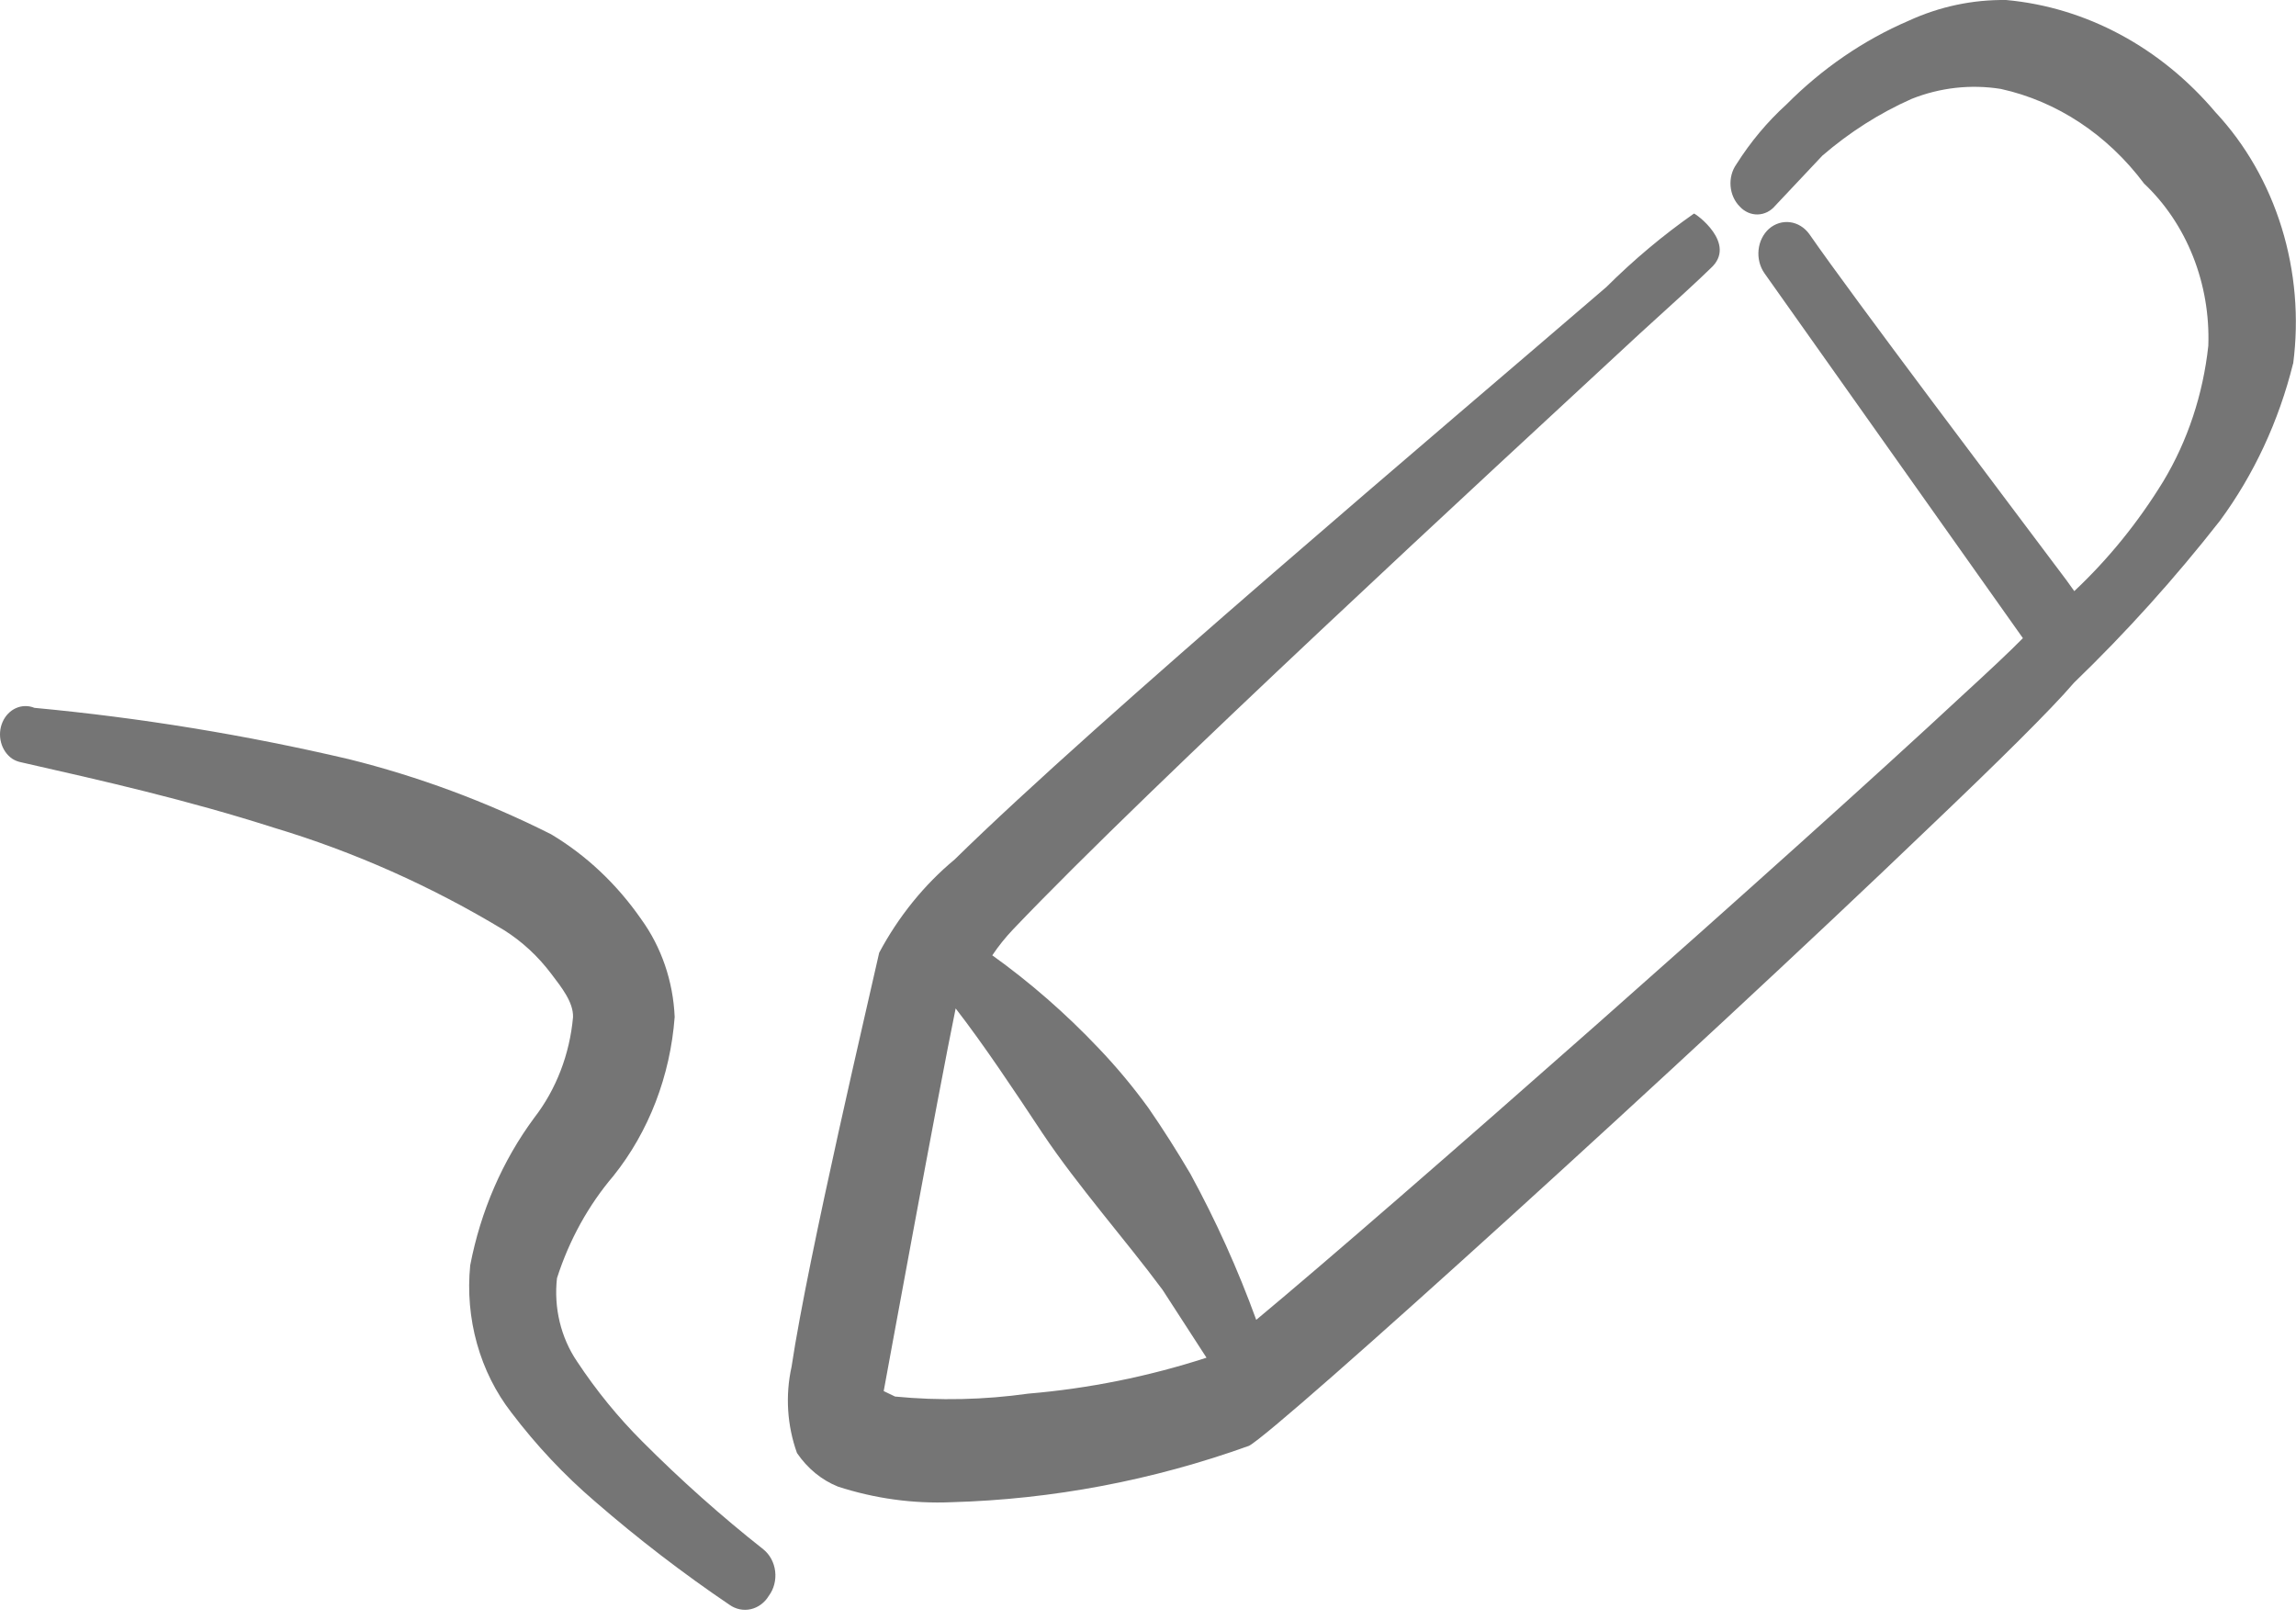
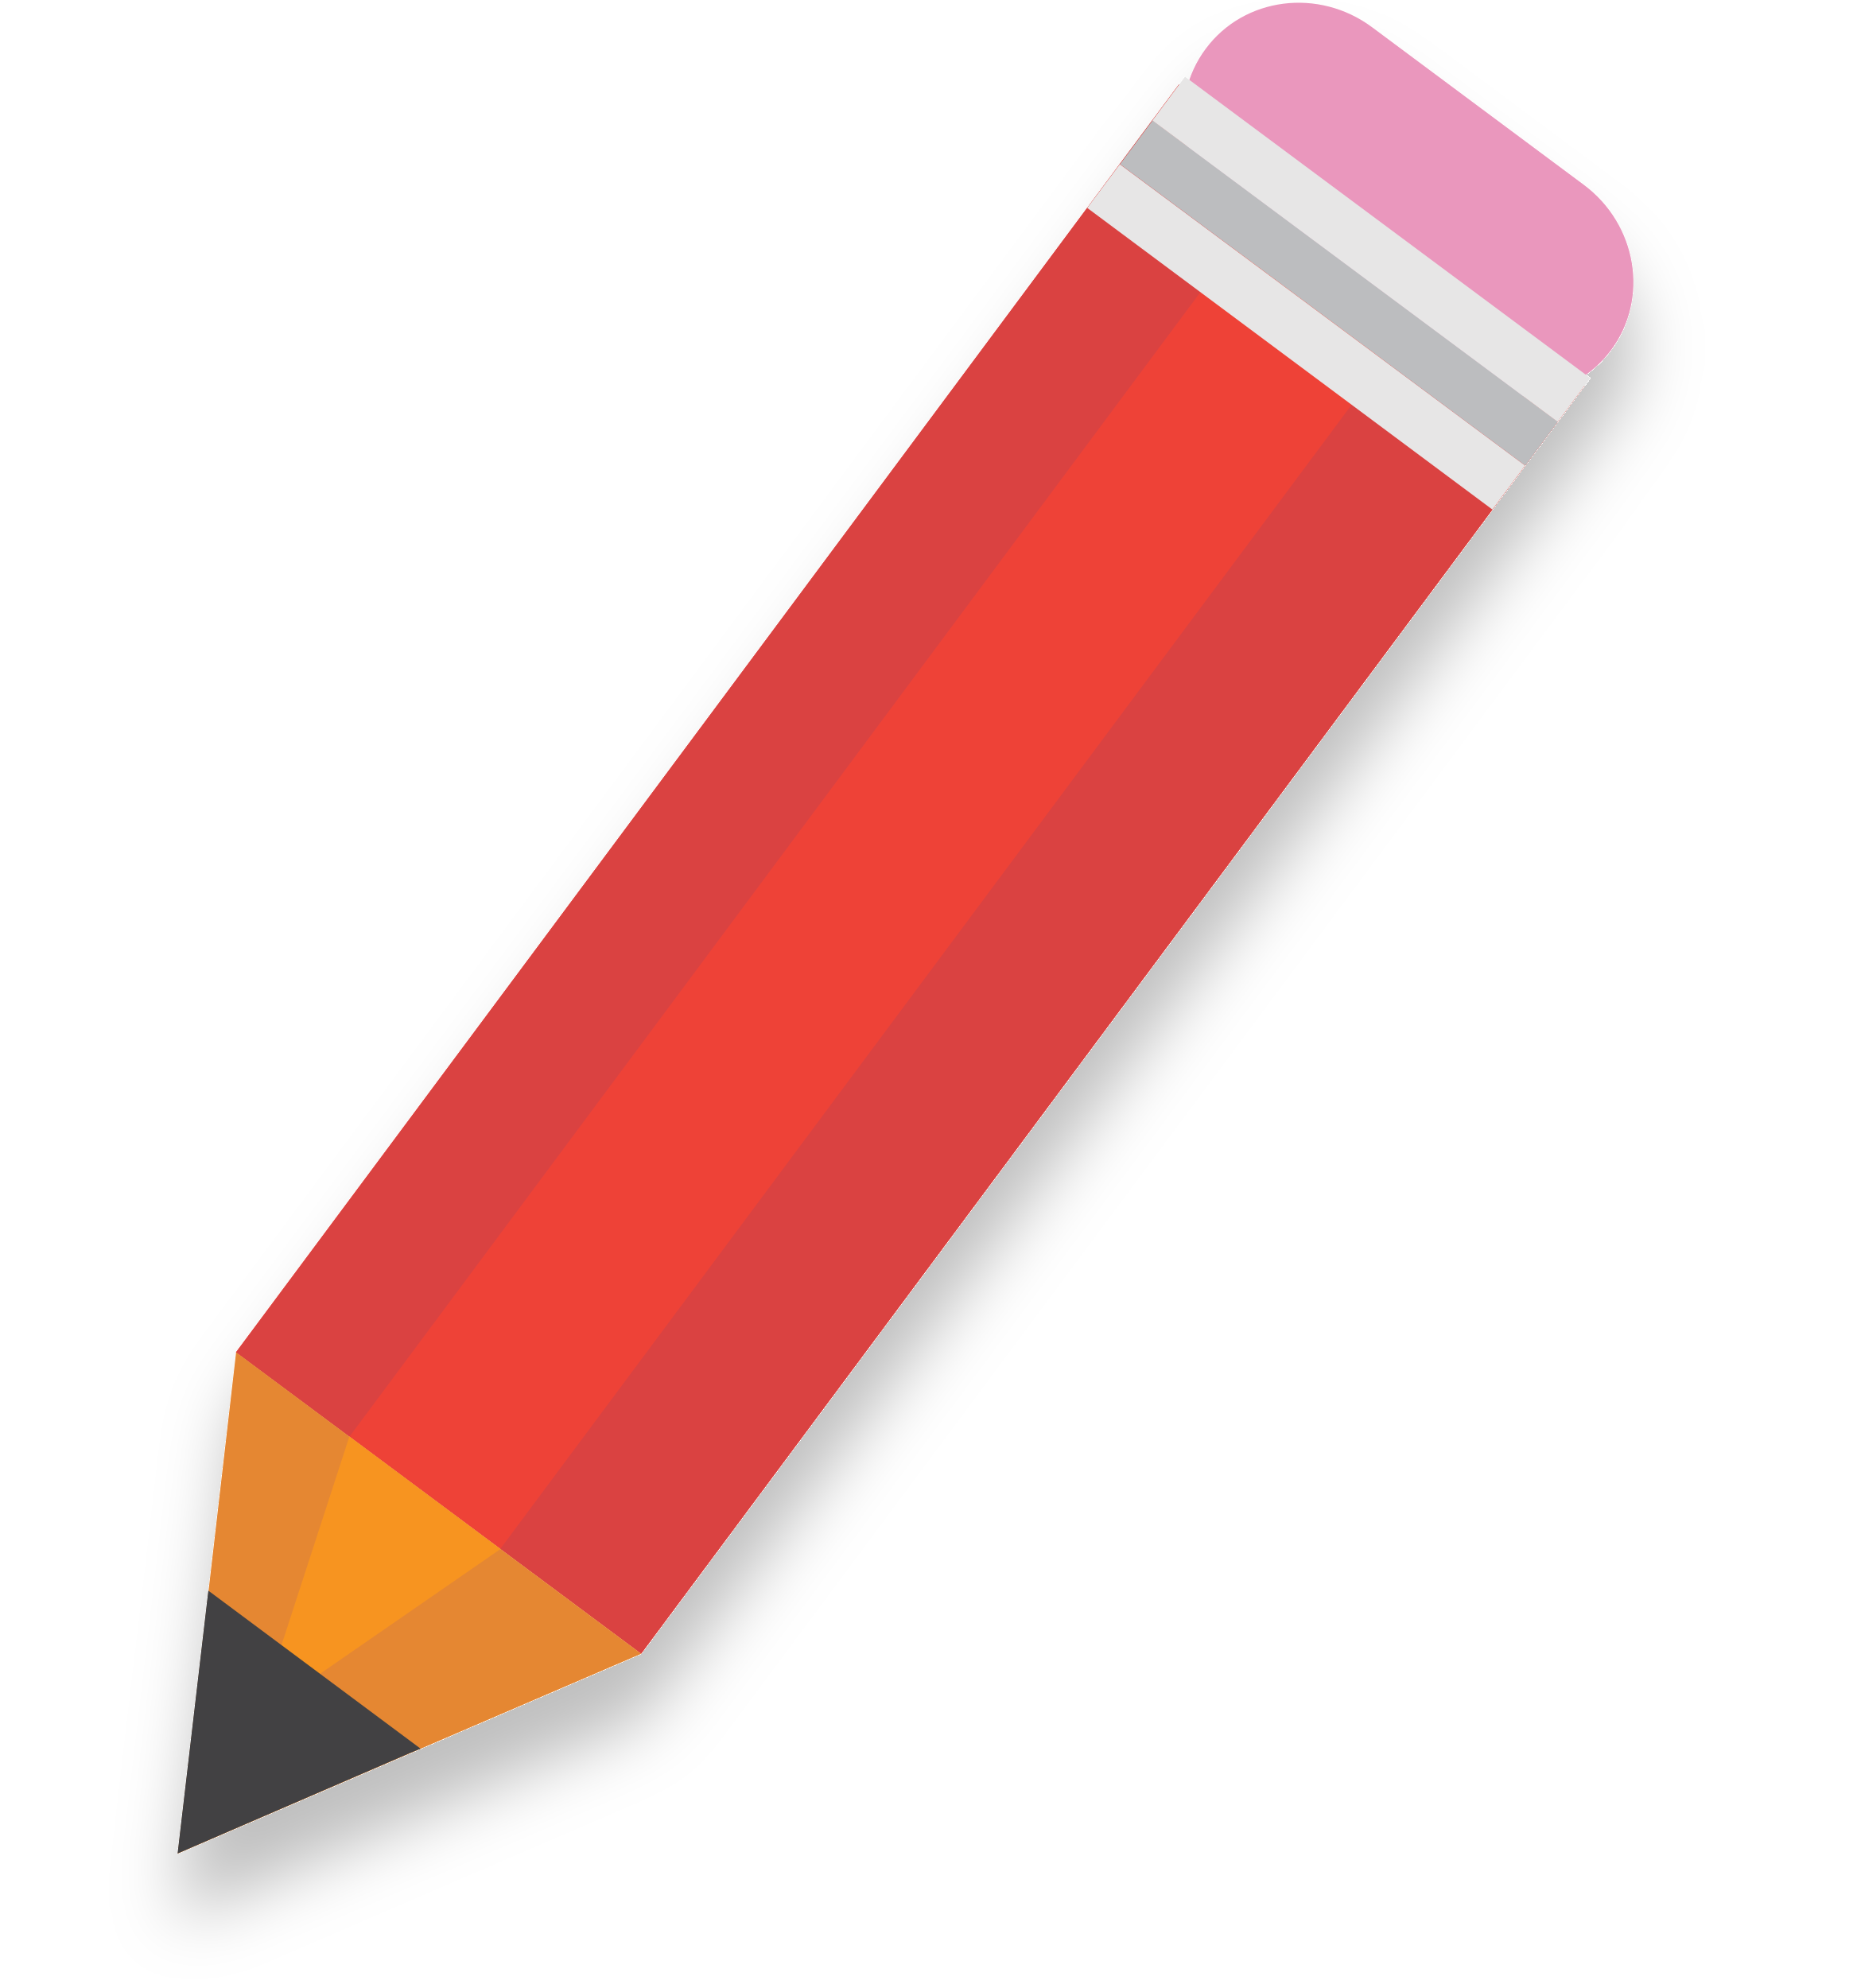
- <svg xmlns="http://www.w3.org/2000/svg" width="163" height="115" viewBox="0 0 163 115" fill="none">
-   <path fill-rule="evenodd" clip-rule="evenodd" d="M162.8 25.811C163.221 22.573 162.941 19.267 161.983 16.165C161.025 13.063 159.417 10.255 157.29 7.975C153.396 3.363 148.101 0.521 142.439 0.002C140.056 -0.036 137.692 0.465 135.494 1.476C132.297 2.85 129.357 4.865 126.82 7.42C125.47 8.647 124.277 10.071 123.275 11.656C122.963 12.096 122.814 12.653 122.859 13.213C122.904 13.773 123.139 14.294 123.517 14.67C123.685 14.852 123.885 14.994 124.103 15.09C124.321 15.185 124.555 15.231 124.789 15.225C125.023 15.219 125.253 15.16 125.467 15.054C125.68 14.947 125.871 14.794 126.03 14.603L129.376 11.049C131.307 9.385 133.439 8.029 135.711 7.021C137.735 6.216 139.909 5.973 142.043 6.313C146.023 7.186 149.616 9.559 152.212 13.029C153.71 14.441 154.899 16.213 155.69 18.209C156.481 20.205 156.852 22.372 156.775 24.547C156.401 28 155.309 31.299 153.575 34.178C151.797 37.081 149.672 39.701 147.259 41.967L146.72 41.214C142.254 35.255 131.606 21.172 128.449 16.619C128.111 16.151 127.622 15.85 127.088 15.778C126.553 15.707 126.016 15.872 125.592 16.238C125.175 16.61 124.907 17.151 124.846 17.743C124.785 18.334 124.935 18.93 125.266 19.402L143.612 45.306C142.668 46.267 141.172 47.669 139.299 49.385C127.169 60.675 98.941 85.592 89.184 93.703C87.879 90.112 86.314 86.644 84.505 83.331C83.58 81.757 82.548 80.131 81.524 78.651C80.433 77.149 79.25 75.732 77.986 74.409C75.662 71.957 73.138 69.752 70.445 67.823C70.891 67.161 71.382 66.549 71.918 65.986C81.767 55.651 105.487 33.808 116.397 23.699C118.846 21.482 120.619 19.859 121.44 19.051C123.39 17.301 120.336 15.13 120.259 15.163C118.058 16.705 115.978 18.45 114.041 20.378C102.495 30.316 77.926 51.052 67.771 61.021C65.614 62.813 63.791 65.062 62.416 67.639C61.828 70.325 57.37 89.183 56.195 97.036C55.744 99.067 55.879 101.202 56.58 103.157C57.321 104.247 58.328 105.077 59.488 105.542C62.104 106.392 64.825 106.766 67.544 106.65C74.726 106.449 81.84 105.101 88.665 102.649C90.655 101.624 120.177 74.854 136.873 58.829C141.808 54.13 145.615 50.373 147.242 48.468C150.934 44.907 154.396 41.064 157.604 36.965C160.013 33.693 161.78 29.895 162.792 25.815M63.545 99.149L62.737 98.761C62.737 98.761 66.661 77.315 67.845 71.594C69.846 74.179 71.987 77.397 74.043 80.504C75.299 82.378 76.707 84.184 78.255 86.128C79.802 88.072 81.15 89.707 82.535 91.574L85.654 96.391C81.53 97.727 77.285 98.581 73 98.942C69.866 99.382 66.695 99.455 63.545 99.149ZM54.199 110.001C51.202 107.637 48.332 105.08 45.604 102.344C43.886 100.63 42.331 98.723 40.964 96.655C39.816 94.961 39.306 92.841 39.542 90.743C40.41 88.038 41.776 85.564 43.552 83.48C46.06 80.345 47.584 76.388 47.897 72.2C47.789 69.673 46.96 67.245 45.528 65.269C43.8 62.774 41.614 60.714 39.118 59.226C34.51 56.91 29.703 55.125 24.772 53.899C17.401 52.172 9.942 50.954 2.443 50.254C2.02 50.08 1.555 50.087 1.137 50.272C0.719 50.458 0.379 50.809 0.183 51.258C-0.014 51.707 -0.053 52.221 0.072 52.703C0.197 53.184 0.479 53.597 0.862 53.863C1.067 53.994 1.288 54.081 1.526 54.125C7.392 55.455 13.258 56.785 19.447 58.764C25.128 60.47 30.612 62.911 35.786 66.037C37.059 66.839 38.188 67.882 39.126 69.124C39.888 70.125 40.704 71.153 40.682 72.202C40.446 74.849 39.484 77.348 37.925 79.36C35.679 82.394 34.121 85.984 33.382 89.831C33.195 91.699 33.359 93.593 33.862 95.392C34.365 97.192 35.197 98.858 36.306 100.286C38.083 102.628 40.061 104.73 42.238 106.595C45.297 109.25 48.48 111.695 51.785 113.931C52.236 114.251 52.781 114.363 53.303 114.244C53.826 114.125 54.285 113.784 54.582 113.294C54.76 113.054 54.892 112.777 54.969 112.478C55.046 112.179 55.068 111.865 55.031 111.556C54.995 111.247 54.901 110.949 54.757 110.681C54.613 110.413 54.421 110.181 54.193 109.998" fill="#757575" />
+ <svg xmlns="http://www.w3.org/2000/svg" width="113" height="121" viewBox="0 0 113 121" fill="none">
+   <g filter="url(#filter0_d_292_23)">
+     <path d="M39.022 100.655L14.356 82.303L71.759 5.141L96.428 23.495L39.022 100.655Z" fill="#EE4237" />
+     <path d="M39.02 100.646L30.45 94.269L87.858 17.109L96.428 23.485L39.02 100.646ZM21.265 87.444L14.365 82.314L71.743 5.136L78.643 10.265L21.265 87.444Z" fill="#DA4241" />
+     <path d="M26.696 91.479L14.369 82.308L12.603 97.586L10.82 112.82L24.92 106.732L39.027 100.658L26.696 91.479Z" fill="#E58732" />
+     <path d="M73.376 2.97C71.035 6.109 71.781 10.624 75.043 13.052L87.903 22.616C91.165 25.049 95.7 24.457 98.04 21.32C100.386 18.172 99.634 13.657 96.373 11.236L83.514 1.665C80.255 -0.763 75.712 -0.178 73.376 2.97Z" fill="#EA97BD" />
+     <path d="M92.828 28.338L68.164 9.993L70.147 7.327L94.811 25.672L92.828 28.338Z" fill="#BCBDBF" />
+     <path d="M66.167 12.654L90.824 31.013L92.819 28.338L68.151 9.997L66.167 12.654ZM94.803 25.679L70.134 7.331L72.117 4.665L96.786 23.013L94.803 25.679Z" fill="#E7E6E6" />
+     <path d="M16.572 101.848L17.992 102.901L30.457 94.284L21.262 87.434L16.572 101.848Z" fill="#F79420" />
+     <path d="M25.596 106.432L24.913 106.714L10.804 112.816L12.587 97.568L12.677 96.813L25.596 106.432Z" fill="#424143" />
+   </g>
+   <defs>
+     <filter id="filter0_d_292_23" x="-4" y="0" width="121" height="121" filterUnits="userSpaceOnUse" color-interpolation-filters="sRGB">
+       <feFlood flood-opacity="0" result="BackgroundImageFix" />
+       <feColorMatrix in="SourceAlpha" type="matrix" values="0 0 0 0 0 0 0 0 0 0 0 0 0 0 0 0 0 0 127 0" result="hardAlpha" />
+       <feOffset dy="4" />
+       <feGaussianBlur stdDeviation="2" />
+       <feComposite in2="hardAlpha" operator="out" />
+       <feColorMatrix type="matrix" values="0 0 0 0 0 0 0 0 0 0 0 0 0 0 0 0 0 0 0.25 0" />
+       <feBlend mode="normal" in2="BackgroundImageFix" result="effect1_dropShadow_292_23" />
+       <feBlend mode="normal" in="SourceGraphic" in2="effect1_dropShadow_292_23" result="shape" />
+     </filter>
+   </defs>
</svg>
